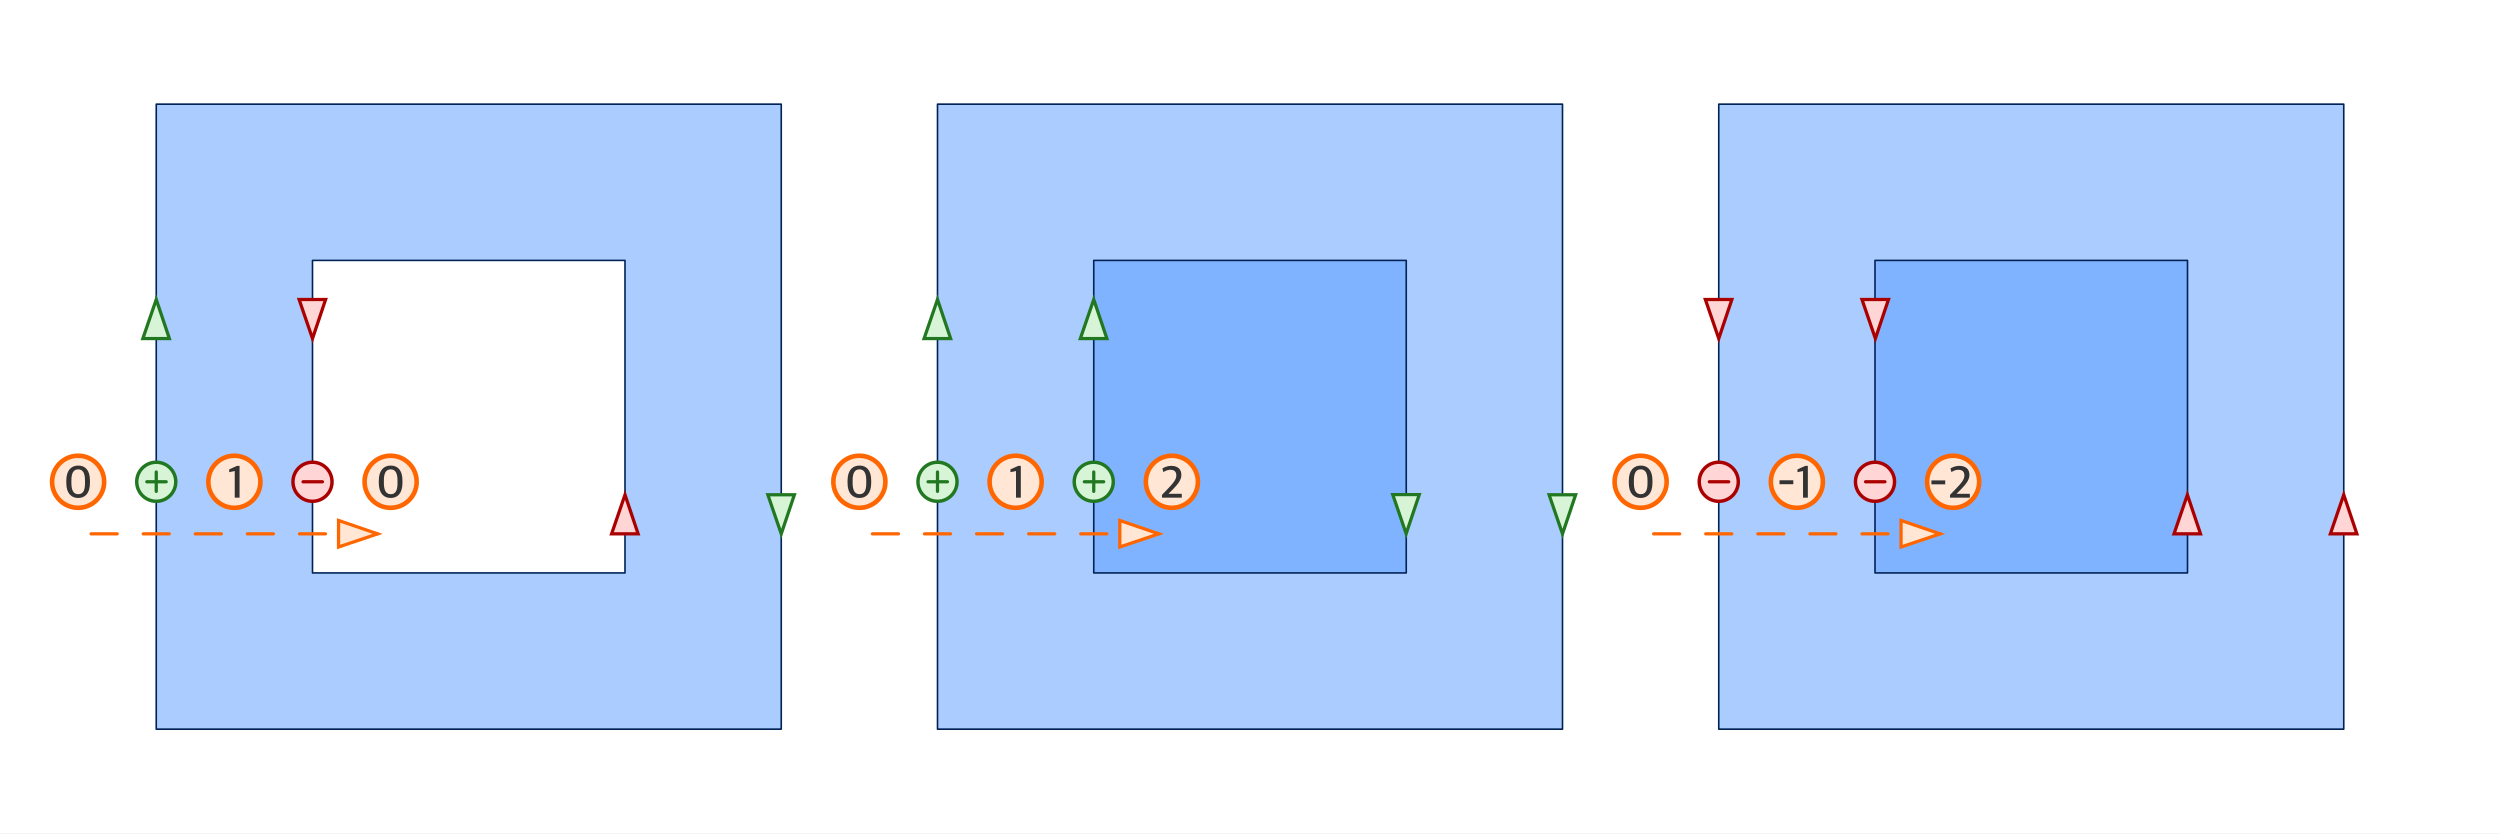
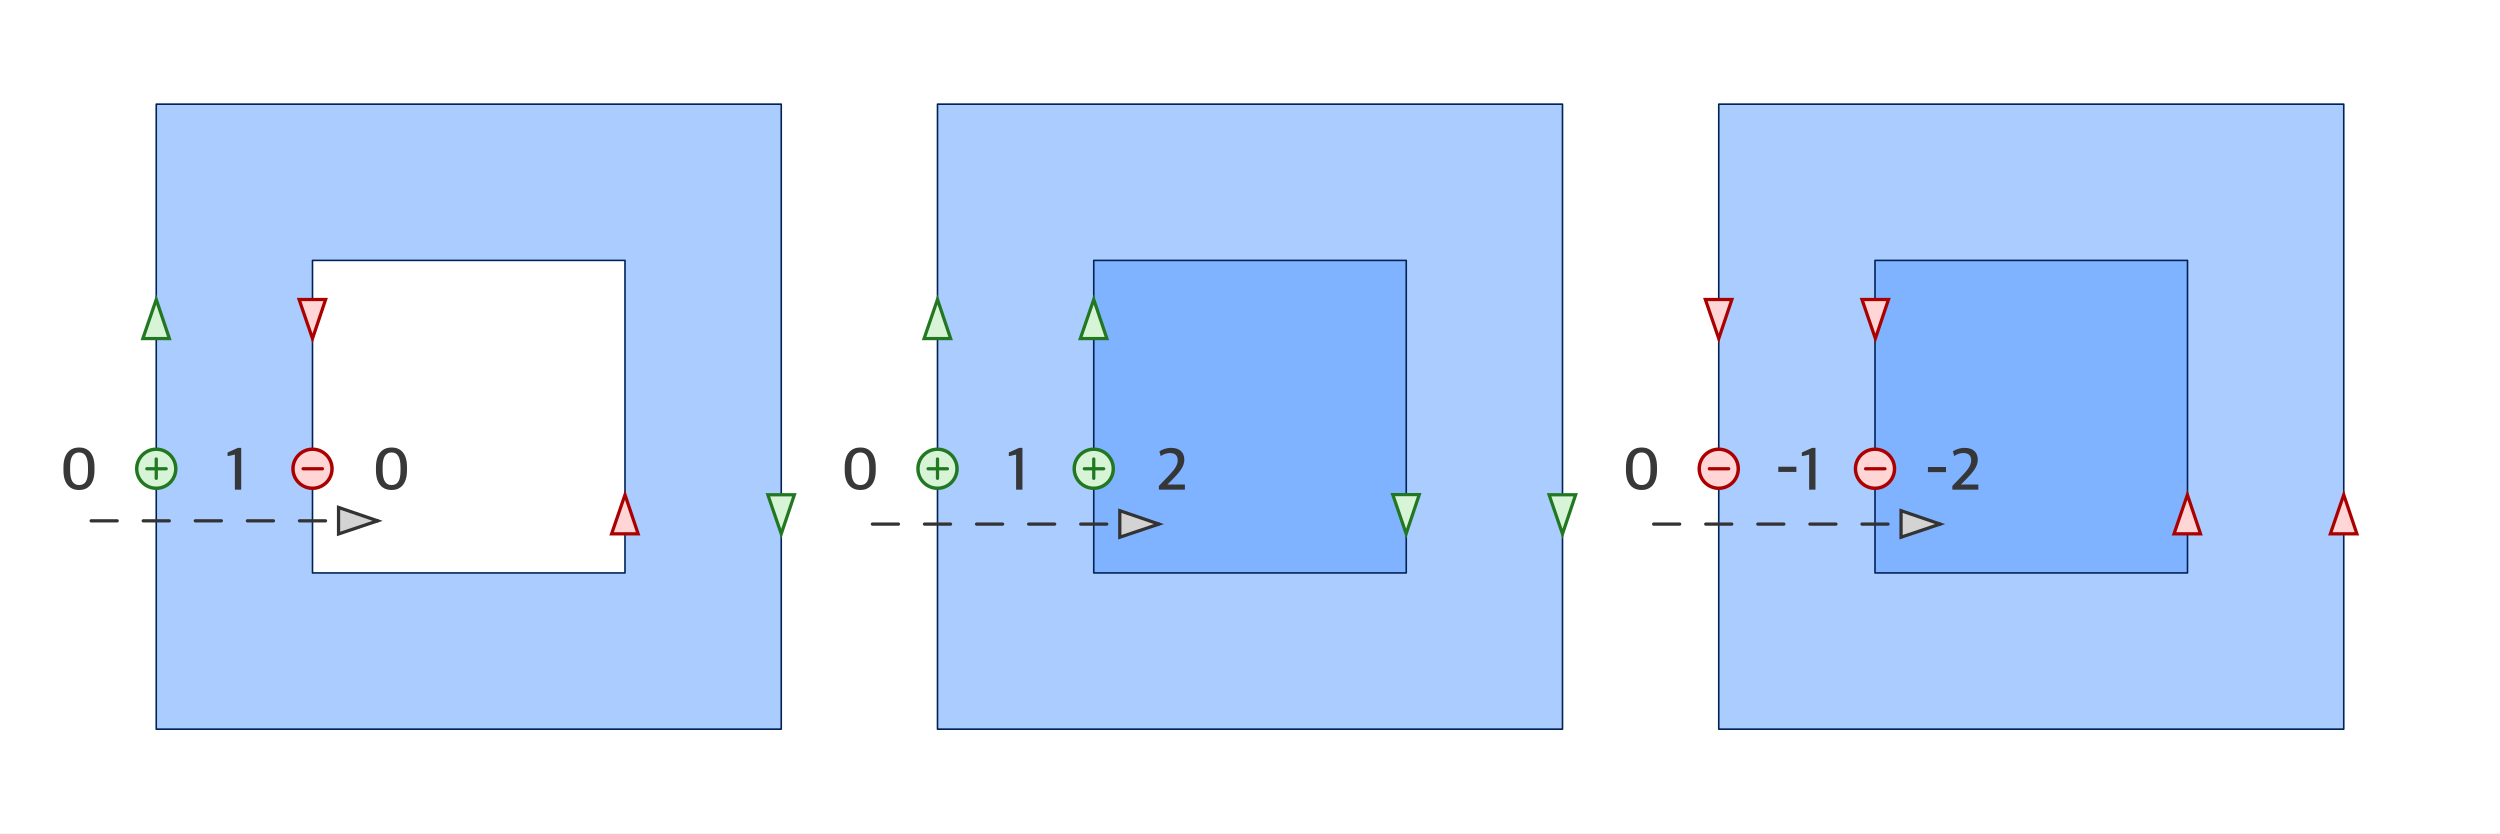
<svg xmlns="http://www.w3.org/2000/svg" width="1536" height="512" viewBox="0 0 1536 512" version="1.1" id="svg5">
  <defs id="defs2" />
  <g id="layer1">
    <rect style="fill:#ffffff;fill-opacity:0.97;stroke:none;stroke-width:2;stroke-linecap:round;stroke-linejoin:round;stroke-miterlimit:16;paint-order:fill markers stroke" id="rect1" width="1536" height="512" x="0" y="0" />
    <path id="rect2" style="fill:#aaccff;stroke:#002255;stroke-width:1;stroke-linecap:round;stroke-linejoin:round;stroke-miterlimit:16;stroke-dasharray:none;stroke-opacity:1;paint-order:fill markers stroke;fill-opacity:1" d="M 96,64 V 448 H 480 V 64 Z m 96,96 H 384 V 352 H 192 Z" />
    <rect style="fill:#aaccff;stroke:#002255;stroke-width:1;stroke-linecap:round;stroke-linejoin:round;stroke-miterlimit:16;stroke-dasharray:none;stroke-opacity:1;paint-order:fill markers stroke;fill-opacity:1" id="rect3" width="384" height="384" x="576" y="64" />
    <rect style="fill:#aaccff;stroke:#002255;stroke-width:1;stroke-linecap:round;stroke-linejoin:round;stroke-miterlimit:16;stroke-dasharray:none;stroke-opacity:1;paint-order:fill markers stroke;fill-opacity:0.986" id="rect4" width="384" height="384" x="1056" y="64" />
    <rect style="fill:#80b3ff;stroke:#002255;stroke-width:1;stroke-linecap:round;stroke-linejoin:round;stroke-miterlimit:16;stroke-dasharray:none;stroke-opacity:1;paint-order:fill markers stroke;fill-opacity:0.994" id="rect7" width="192" height="192" x="1152" y="160" />
    <path style="fill:#d7f4d7;stroke:#217821;stroke-width:2;stroke-linecap:butt;stroke-linejoin:miter;stroke-dasharray:none;stroke-opacity:1;paint-order:fill markers stroke" d="m 96,184 -8.231,24 h 16.295 z" id="path7" />
    <path style="fill:#d7f4d7;stroke:#217821;stroke-width:2;stroke-linecap:butt;stroke-linejoin:miter;stroke-dasharray:none;stroke-opacity:1;paint-order:fill markers stroke" d="m 480,328 -8.231,-24 h 16.295 z" id="path8" />
    <path style="fill:#ffd5d5;stroke:#aa0000;stroke-width:2;stroke-linecap:butt;stroke-linejoin:miter;stroke-dasharray:none;stroke-opacity:1;paint-order:fill markers stroke" d="m 192,208 -8.231,-24 h 16.295 z" id="path9" />
    <path style="fill:#ffd5d5;stroke:#aa0000;stroke-width:2;stroke-linecap:butt;stroke-linejoin:miter;stroke-dasharray:none;stroke-opacity:1;paint-order:fill markers stroke" d="m 384,304 -8.231,24 h 16.295 z" id="path10" />
    <rect style="fill:#80b3ff;stroke:#002255;stroke-width:1;stroke-linecap:round;stroke-linejoin:round;stroke-miterlimit:16;stroke-dasharray:none;stroke-opacity:1;paint-order:fill markers stroke;fill-opacity:0.994" id="rect6" width="192" height="192" x="672" y="160" />
-     <path style="fill:none;stroke:#ff6600;stroke-width:2;stroke-linecap:round;stroke-linejoin:miter;stroke-opacity:1;stroke-dasharray:16, 16;stroke-dashoffset:0" d="M 232,328 H 56" id="path11" />
-     <path style="fill:#ffe6d5;stroke:#ff6600;stroke-width:2;stroke-linecap:butt;stroke-linejoin:miter;stroke-dasharray:none;stroke-opacity:1;paint-order:fill markers stroke" d="m 232,328 -24,-8.231 v 16.295 z" id="path13" />
+     <path style="fill:#d3d3d3;stroke:#333333;stroke-width:2;stroke-linecap:round;stroke-linejoin:miter;stroke-dasharray:16, 16;stroke-dashoffset:0;stroke-opacity:1" d="M 232,320 H 56" id="path11" />
+     <path style="fill:#d3d3d3;stroke:#333333;stroke-width:2;stroke-linecap:butt;stroke-linejoin:miter;stroke-dasharray:none;stroke-opacity:1;paint-order:fill markers stroke" d="m 232,320 -24,-8.231 v 16.295 z" id="path13" />
    <path style="fill:#d7f4d7;stroke:#217821;stroke-width:2;stroke-linecap:butt;stroke-linejoin:miter;stroke-dasharray:none;stroke-opacity:1;paint-order:fill markers stroke" d="m 576,184 -8.231,24 h 16.295 z" id="path14" />
    <path style="fill:#d7f4d7;stroke:#217821;stroke-width:2;stroke-linecap:butt;stroke-linejoin:miter;stroke-dasharray:none;stroke-opacity:1;paint-order:fill markers stroke" d="m 672,184 -8.231,24 h 16.295 z" id="path15" />
    <path style="fill:#d7f4d7;stroke:#217821;stroke-width:2;stroke-linecap:butt;stroke-linejoin:miter;stroke-dasharray:none;stroke-opacity:1;paint-order:fill markers stroke" d="m 863.936,327.883 -8.231,-24 H 872 Z" id="path16" />
    <path style="fill:#d7f4d7;stroke:#217821;stroke-width:2;stroke-linecap:butt;stroke-linejoin:miter;stroke-dasharray:none;stroke-opacity:1;paint-order:fill markers stroke" d="m 960,328 -8.231,-24 h 16.295 z" id="path17" />
    <path style="fill:#ffd5d5;stroke:#aa0000;stroke-width:2;stroke-linecap:butt;stroke-linejoin:miter;stroke-dasharray:none;stroke-opacity:1;paint-order:fill markers stroke" d="M 1152.231,208 1144,184 h 16.295 z" id="path18" />
    <path style="fill:#ffd5d5;stroke:#aa0000;stroke-width:2;stroke-linecap:butt;stroke-linejoin:miter;stroke-dasharray:none;stroke-opacity:1;paint-order:fill markers stroke" d="m 1056,208 -8.231,-24 h 16.295 z" id="path19" />
    <path style="fill:#ffd5d5;stroke:#aa0000;stroke-width:2;stroke-linecap:butt;stroke-linejoin:miter;stroke-dasharray:none;stroke-opacity:1;paint-order:fill markers stroke" d="m 1343.936,304 -8.231,24 H 1352 Z" id="path20" />
    <path style="fill:#ffd5d5;stroke:#aa0000;stroke-width:2;stroke-linecap:butt;stroke-linejoin:miter;stroke-dasharray:none;stroke-opacity:1;paint-order:fill markers stroke" d="m 1440,304 -8.231,24 h 16.295 z" id="path21" />
-     <g id="g27" transform="translate(0,-8)">
+     <g id="g27" transform="translate(0,-16)">
      <circle style="fill:#d7f4d7;fill-opacity:1;stroke:#217821;stroke-width:2.121;stroke-linecap:round;stroke-linejoin:round;stroke-miterlimit:16;stroke-dasharray:none;stroke-dashoffset:0;stroke-opacity:1;paint-order:fill markers stroke" id="path25" cx="96" cy="304" r="12" />
      <path style="fill:none;stroke:#217821;stroke-width:2;stroke-linecap:round;stroke-linejoin:miter;stroke-dasharray:none;stroke-opacity:1" d="m 96,298 v 11.897" id="path26" />
      <path style="fill:none;stroke:#217821;stroke-width:2;stroke-linecap:round;stroke-linejoin:miter;stroke-dasharray:none;stroke-opacity:1" d="M 90.211,304 H 102.109" id="path27" />
    </g>
-     <g id="g31">
+     <g id="g31" transform="translate(0,-7.999969)">
      <circle style="fill:#ffd5d5;fill-opacity:1;stroke:#aa0000;stroke-width:2.121;stroke-linecap:round;stroke-linejoin:round;stroke-miterlimit:16;stroke-dasharray:none;stroke-dashoffset:0;stroke-opacity:1;paint-order:fill markers stroke" id="circle30" cx="192" cy="296" r="12" />
      <path style="fill:#ffd5d5;fill-opacity:1;stroke:#aa0000;stroke-width:2;stroke-linecap:round;stroke-linejoin:miter;stroke-dasharray:none;stroke-opacity:1" d="m 186.211,296 h 11.898" id="path31" />
    </g>
-     <g id="g1" transform="matrix(1.333333,0,0,1.333333,-15.95309,-98.66664)">
-       <circle style="fill:#ffe6d5;fill-opacity:1;stroke:#ff6600;stroke-width:2.121;stroke-linecap:round;stroke-linejoin:round;stroke-miterlimit:16;stroke-dasharray:none;stroke-dashoffset:0;stroke-opacity:1;paint-order:fill markers stroke" id="circle32" cx="47.965" cy="296" r="12" />
-       <path style="font-weight:600;font-size:21.333px;line-height:1.45;font-family:'.Apple SD Gothic NeoI';-inkscape-font-specification:'.Apple SD Gothic NeoI Semi-Bold';word-spacing:0px;direction:rtl;fill:#333333" d="m 47.997,303.467 c 3.008,0 5.419,-1.941 5.419,-6.955 v -1.088 c 0,-5.056 -2.453,-6.891 -5.376,-6.891 -2.944,0 -5.525,1.813 -5.525,6.976 v 1.024 c 0,4.928 2.411,6.933 5.483,6.933 z m 0,-1.749 c -2.069,0 -3.136,-1.643 -3.136,-5.12 v -1.323 c 0,-3.456 1.088,-4.992 3.157,-4.992 2.048,0 3.115,1.6 3.115,5.12 v 1.323 c 0,3.563 -1.067,4.992 -3.136,4.992 z" id="text23" aria-label="0" />
-     </g>
-     <g id="g2" transform="translate(-4,-4.000009)">
-       <circle style="fill:#ffe6d5;fill-opacity:1;stroke:#ff6600;stroke-width:2.828;stroke-linecap:round;stroke-linejoin:round;stroke-miterlimit:16;stroke-dasharray:none;stroke-dashoffset:0;stroke-opacity:1;paint-order:fill markers stroke" id="circle34" cx="148" cy="300" r="16" />
-       <path style="font-weight:600;font-size:21.333px;line-height:1.45;font-family:'.Apple SD Gothic NeoI';-inkscape-font-specification:'.Apple SD Gothic NeoI Semi-Bold';word-spacing:0px;direction:rtl;fill:#333333;stroke-width:1.333" d="m 148.228,309.785 h 2.958 V 290.215 h -1.564 l -4.807,2.162 v 1.735 l 3.413,-0.74 z" id="text34" aria-label="1" />
-     </g>
-     <g id="g3" transform="matrix(1.333333,0,0,1.333333,-79.99999,-98.66666)">
-       <circle style="fill:#ffe6d5;fill-opacity:1;stroke:#ff6600;stroke-width:2.121;stroke-linecap:round;stroke-linejoin:round;stroke-miterlimit:16;stroke-dasharray:none;stroke-dashoffset:0;stroke-opacity:1;paint-order:fill markers stroke" id="circle36" cx="240" cy="296" r="12" />
-       <path style="font-weight:600;font-size:21.333px;line-height:1.45;font-family:'.Apple SD Gothic NeoI';-inkscape-font-specification:'.Apple SD Gothic NeoI Semi-Bold';word-spacing:0px;direction:rtl;fill:#333333" d="m 240.032,303.467 c 3.008,0 5.419,-1.941 5.419,-6.955 v -1.088 c 0,-5.056 -2.453,-6.891 -5.376,-6.891 -2.944,0 -5.525,1.813 -5.525,6.976 v 1.024 c 0,4.928 2.411,6.933 5.483,6.933 z m 0,-1.749 c -2.069,0 -3.136,-1.643 -3.136,-5.12 v -1.323 c 0,-3.456 1.088,-4.992 3.157,-4.992 2.048,0 3.115,1.6 3.115,5.12 v 1.323 c 0,3.563 -1.067,4.992 -3.136,4.992 z" id="text36" aria-label="0" />
-     </g>
-     <path style="fill:none;stroke:#ff6600;stroke-width:2;stroke-linecap:round;stroke-linejoin:miter;stroke-dasharray:16, 16;stroke-dashoffset:0;stroke-opacity:1" d="M 712,328 H 536" id="path38" />
-     <path style="fill:#ffe6d5;stroke:#ff6600;stroke-width:2;stroke-linecap:butt;stroke-linejoin:miter;stroke-dasharray:none;stroke-opacity:1;paint-order:fill markers stroke" d="m 712,328 -24,-8.231 v 16.295 z" id="path39" />
-     <g id="g41" transform="translate(480,-7.999969)">
+     <path style="fill:#d3d3d3;stroke:#333333;stroke-width:2;stroke-linecap:round;stroke-linejoin:miter;stroke-dasharray:16, 16;stroke-dashoffset:0;stroke-opacity:1" d="M 712,322 H 536" id="path38" />
+     <path style="fill:#d3d3d3;stroke:#333333;stroke-width:2;stroke-linecap:butt;stroke-linejoin:miter;stroke-dasharray:none;stroke-opacity:1;paint-order:fill markers stroke" d="m 712,322 -24,-8.231 v 16.295 z" id="path39" />
+     <g id="g41" transform="translate(480,-16)">
      <circle style="fill:#d7f4d7;fill-opacity:1;stroke:#217821;stroke-width:2.121;stroke-linecap:round;stroke-linejoin:round;stroke-miterlimit:16;stroke-dasharray:none;stroke-dashoffset:0;stroke-opacity:1;paint-order:fill markers stroke" id="circle39" cx="96" cy="304" r="12" />
      <path style="fill:none;stroke:#217821;stroke-width:2;stroke-linecap:round;stroke-linejoin:miter;stroke-dasharray:none;stroke-opacity:1" d="m 96,298 v 11.897" id="path40" />
      <path style="fill:none;stroke:#217821;stroke-width:2;stroke-linecap:round;stroke-linejoin:miter;stroke-dasharray:none;stroke-opacity:1" d="M 90.211,304 H 102.109" id="path41" />
    </g>
-     <g id="g4" transform="matrix(1.333333,0,0,1.333333,-175.9531,-98.66665)">
-       <circle style="fill:#ffe6d5;fill-opacity:1;stroke:#ff6600;stroke-width:2.121;stroke-linecap:round;stroke-linejoin:round;stroke-miterlimit:16;stroke-dasharray:none;stroke-dashoffset:0;stroke-opacity:1;paint-order:fill markers stroke" id="circle42" cx="527.965" cy="296" r="12" />
-       <path style="font-weight:600;font-size:21.333px;line-height:1.45;font-family:'.Apple SD Gothic NeoI';-inkscape-font-specification:'.Apple SD Gothic NeoI Semi-Bold';word-spacing:0px;direction:rtl;fill:#333333" d="m 527.997,303.467 c 3.008,0 5.419,-1.941 5.419,-6.955 v -1.088 c 0,-5.056 -2.453,-6.891 -5.376,-6.891 -2.944,0 -5.525,1.813 -5.525,6.976 v 1.024 c 0,4.928 2.411,6.933 5.483,6.933 z m 0,-1.749 c -2.069,0 -3.136,-1.643 -3.136,-5.12 v -1.323 c 0,-3.456 1.088,-4.992 3.157,-4.992 2.048,0 3.115,1.6 3.115,5.12 v 1.323 c 0,3.563 -1.067,4.992 -3.136,4.992 z" id="text42" aria-label="0" />
-     </g>
-     <g id="g5" transform="matrix(1.333333,0,0,1.333333,-208,-98.66665)">
-       <circle style="fill:#ffe6d5;fill-opacity:1;stroke:#ff6600;stroke-width:2.121;stroke-linecap:round;stroke-linejoin:round;stroke-miterlimit:16;stroke-dasharray:none;stroke-dashoffset:0;stroke-opacity:1;paint-order:fill markers stroke" id="circle43" cx="624" cy="296" r="12" />
-       <path style="font-weight:600;font-size:21.333px;line-height:1.45;font-family:'.Apple SD Gothic NeoI';-inkscape-font-specification:'.Apple SD Gothic NeoI Semi-Bold';word-spacing:0px;direction:rtl;fill:#333333" d="m 624.171,303.339 h 2.219 v -14.677 h -1.173 l -3.605,1.621 v 1.301 l 2.56,-0.555 z" id="text43" aria-label="1" />
-     </g>
-     <g id="g6" transform="matrix(1.333333,0,0,1.333333,-240,-98.66668)">
-       <circle style="fill:#ffe6d5;fill-opacity:1;stroke:#ff6600;stroke-width:2.121;stroke-linecap:round;stroke-linejoin:round;stroke-miterlimit:16;stroke-dasharray:none;stroke-dashoffset:0;stroke-opacity:1;paint-order:fill markers stroke" id="circle44" cx="720" cy="296" r="12" />
-       <path style="font-weight:600;font-size:21.333px;line-height:1.45;font-family:'.Apple SD Gothic NeoI';-inkscape-font-specification:'.Apple SD Gothic NeoI Semi-Bold';word-spacing:0px;direction:rtl;fill:#333333" d="m 715.435,303.339 h 9.131 v -1.792 h -6.144 l 1.963,-1.963 c 2.048,-2.155 3.989,-4.203 3.989,-6.741 0,-2.603 -1.621,-4.181 -4.693,-4.181 -1.643,0 -3.115,0.619 -4.053,1.195 l 0.448,1.685 c 0.811,-0.533 2.005,-1.067 3.093,-1.067 1.92,0 2.88,0.789 2.88,2.624 0,1.92 -1.536,3.627 -3.541,5.739 l -3.072,3.2 z" id="text44" aria-label="2" />
-     </g>
-     <g id="g46" transform="translate(576,-8)">
+     <g id="g46" transform="translate(576,-16)">
      <circle style="fill:#d7f4d7;fill-opacity:1;stroke:#217821;stroke-width:2.121;stroke-linecap:round;stroke-linejoin:round;stroke-miterlimit:16;stroke-dasharray:none;stroke-dashoffset:0;stroke-opacity:1;paint-order:fill markers stroke" id="circle45" cx="96" cy="304" r="12" />
      <path style="fill:none;stroke:#217821;stroke-width:2;stroke-linecap:round;stroke-linejoin:miter;stroke-dasharray:none;stroke-opacity:1" d="m 96,298 v 11.897" id="path45" />
      <path style="fill:none;stroke:#217821;stroke-width:2;stroke-linecap:round;stroke-linejoin:miter;stroke-dasharray:none;stroke-opacity:1" d="M 90.211,304 H 102.109" id="path46" />
    </g>
-     <path style="fill:none;stroke:#ff6600;stroke-width:2;stroke-linecap:round;stroke-linejoin:miter;stroke-dasharray:16, 16;stroke-dashoffset:0;stroke-opacity:1" d="M 1192,328 H 1016" id="path47" />
-     <path style="fill:#ffe6d5;stroke:#ff6600;stroke-width:2;stroke-linecap:butt;stroke-linejoin:miter;stroke-dasharray:none;stroke-opacity:1;paint-order:fill markers stroke" d="m 1192,328 -24,-8.231 v 16.295 z" id="path48" />
-     <g id="g7" transform="matrix(1.333333,0,0,1.333333,-335.953,-98.66667)">
-       <circle style="fill:#ffe6d5;fill-opacity:1;stroke:#ff6600;stroke-width:2.121;stroke-linecap:round;stroke-linejoin:round;stroke-miterlimit:16;stroke-dasharray:none;stroke-dashoffset:0;stroke-opacity:1;paint-order:fill markers stroke" id="circle50" cx="1007.965" cy="296" r="12" />
-       <path style="font-weight:600;font-size:21.333px;line-height:1.45;font-family:'.Apple SD Gothic NeoI';-inkscape-font-specification:'.Apple SD Gothic NeoI Semi-Bold';word-spacing:0px;direction:rtl;fill:#333333" d="m 1007.997,303.467 c 3.008,0 5.419,-1.941 5.419,-6.955 v -1.088 c 0,-5.056 -2.453,-6.891 -5.376,-6.891 -2.944,0 -5.525,1.813 -5.525,6.976 v 1.024 c 0,4.928 2.411,6.933 5.483,6.933 z m 0,-1.749 c -2.069,0 -3.136,-1.643 -3.136,-5.12 v -1.323 c 0,-3.456 1.088,-4.992 3.157,-4.992 2.048,0 3.115,1.6 3.115,5.12 v 1.323 c 0,3.563 -1.067,4.992 -3.136,4.992 z" id="text50" aria-label="0" />
-     </g>
-     <g id="g8" transform="matrix(1.333333,0,0,1.333333,-368,-98.66667)">
-       <circle style="fill:#ffe6d5;fill-opacity:1;stroke:#ff6600;stroke-width:2.121;stroke-linecap:round;stroke-linejoin:round;stroke-miterlimit:16;stroke-dasharray:none;stroke-dashoffset:0;stroke-opacity:1;paint-order:fill markers stroke" id="circle51" cx="1104" cy="296" r="12" />
-       <path style="font-weight:600;font-size:21.333px;line-height:1.45;font-family:'.Apple SD Gothic NeoI';-inkscape-font-specification:'.Apple SD Gothic NeoI Semi-Bold';word-spacing:0px;direction:rtl;fill:#333333" d="m 1106.837,303.339 h 2.219 v -14.677 h -1.173 l -3.605,1.621 v 1.301 l 2.56,-0.555 z M 1096,297.109 h 6.357 V 295.296 H 1096 Z" id="text51" aria-label="1-" />
-     </g>
-     <g id="g9" transform="matrix(1.333333,0,0,1.333333,-400,-98.66666)">
-       <circle style="fill:#ffe6d5;fill-opacity:1;stroke:#ff6600;stroke-width:2.121;stroke-linecap:round;stroke-linejoin:round;stroke-miterlimit:16;stroke-dasharray:none;stroke-dashoffset:0;stroke-opacity:1;paint-order:fill markers stroke" id="circle52" cx="1200" cy="296" r="12" />
-       <path style="font-weight:600;font-size:21.333px;line-height:1.45;font-family:'.Apple SD Gothic NeoI';-inkscape-font-specification:'.Apple SD Gothic NeoI Semi-Bold';word-spacing:0px;direction:rtl;fill:#333333" d="m 1198.576,303.339 h 9.131 v -1.792 h -6.144 l 1.963,-1.963 c 2.048,-2.155 3.989,-4.203 3.989,-6.741 0,-2.603 -1.621,-4.181 -4.693,-4.181 -1.643,0 -3.115,0.619 -4.053,1.195 l 0.448,1.685 c 0.811,-0.533 2.005,-1.067 3.093,-1.067 1.92,0 2.88,0.789 2.88,2.624 0,1.92 -1.536,3.627 -3.541,5.739 l -3.072,3.2 z M 1190,297.195 h 6.357 v -1.813 H 1190 Z" id="text52" aria-label="2-" />
-     </g>
-     <g id="g55" transform="translate(864,2.8564453e-5)">
+     <path style="fill:#d3d3d3;stroke:#333333;stroke-width:2;stroke-linecap:round;stroke-linejoin:miter;stroke-dasharray:16, 16;stroke-dashoffset:0;stroke-opacity:1" d="M 1192,322 H 1016" id="path47" />
+     <path style="fill:#d3d3d3;stroke:#333333;stroke-width:2;stroke-linecap:butt;stroke-linejoin:miter;stroke-dasharray:none;stroke-opacity:1;paint-order:fill markers stroke" d="m 1192,322 -24,-8.231 v 16.295 z" id="path48" />
+     <g id="g55" transform="translate(864,-7.999971)">
      <circle style="fill:#ffd5d5;fill-opacity:1;stroke:#aa0000;stroke-width:2.121;stroke-linecap:round;stroke-linejoin:round;stroke-miterlimit:16;stroke-dasharray:none;stroke-dashoffset:0;stroke-opacity:1;paint-order:fill markers stroke" id="circle54" cx="192" cy="296" r="12" />
      <path style="fill:#ffd5d5;fill-opacity:1;stroke:#aa0000;stroke-width:2;stroke-linecap:round;stroke-linejoin:miter;stroke-dasharray:none;stroke-opacity:1" d="m 186.211,296 h 11.898" id="path55" />
    </g>
-     <g id="g56" transform="translate(960,2.6515961e-5)">
+     <g id="g56" transform="translate(960,-7.999974)">
      <circle style="fill:#ffd5d5;fill-opacity:1;stroke:#aa0000;stroke-width:2.121;stroke-linecap:round;stroke-linejoin:round;stroke-miterlimit:16;stroke-dasharray:none;stroke-dashoffset:0;stroke-opacity:1;paint-order:fill markers stroke" id="circle55" cx="192" cy="296" r="12" />
      <path style="fill:#ffd5d5;fill-opacity:1;stroke:#aa0000;stroke-width:2;stroke-linecap:round;stroke-linejoin:miter;stroke-dasharray:none;stroke-opacity:1" d="m 186.211,296 h 11.898" id="path56" />
    </g>
+     <path style="-inkscape-font-specification:'.Apple SD Gothic NeoI Semi-Bold';fill:#333333;fill-opacity:0.97" d="m 48.576,301.067 c 5.264,0 9.483,-3.397 9.483,-12.171 v -1.904 c 0,-8.848 -4.293,-12.059 -9.408,-12.059 -5.152,0 -9.669,3.173 -9.669,12.208 v 1.792 c 0,8.624 4.219,12.133 9.595,12.133 z m 0,-3.061 c -3.621,0 -5.488,-2.875 -5.488,-8.96 v -2.315 c 0,-6.048 1.904,-8.736 5.525,-8.736 3.584,0 5.451,2.8 5.451,8.96 v 2.315 c 0,6.235 -1.867,8.736 -5.488,8.736 z" id="text1" aria-label="0" />
+     <path style="-inkscape-font-specification:'.Apple SD Gothic NeoI Semi-Bold';fill:#333333;fill-opacity:0.97" d="m 144.299,300.843 h 3.883 v -25.685 h -2.053 l -6.309,2.837 v 2.277 l 4.48,-0.971 z" id="text8" aria-label="1" />
+     <path style="-inkscape-font-specification:'.Apple SD Gothic NeoI Semi-Bold';fill:#333333;fill-opacity:0.97" d="m 240.576,301.067 c 5.264,0 9.483,-3.397 9.483,-12.171 v -1.904 c 0,-8.848 -4.293,-12.059 -9.408,-12.059 -5.152,0 -9.669,3.173 -9.669,12.208 v 1.792 c 0,8.624 4.219,12.133 9.595,12.133 z m 0,-3.061 c -3.621,0 -5.488,-2.875 -5.488,-8.96 v -2.315 c 0,-6.048 1.904,-8.736 5.525,-8.736 3.584,0 5.451,2.8 5.451,8.96 v 2.315 c 0,6.235 -1.867,8.736 -5.488,8.736 z" id="text9" aria-label="0" />
+     <path style="-inkscape-font-specification:'.Apple SD Gothic NeoI Semi-Bold';fill:#333333;fill-opacity:0.97" d="m 528.576,301.067 c 5.264,0 9.483,-3.397 9.483,-12.171 v -1.904 c 0,-8.848 -4.293,-12.059 -9.408,-12.059 -5.152,0 -9.669,3.173 -9.669,12.208 v 1.792 c 0,8.624 4.219,12.133 9.595,12.133 z m 0,-3.061 c -3.621,0 -5.488,-2.875 -5.488,-8.96 v -2.315 c 0,-6.048 1.904,-8.736 5.525,-8.736 3.584,0 5.451,2.8 5.451,8.96 v 2.315 c 0,6.235 -1.867,8.736 -5.488,8.736 z" id="text10" aria-label="0" />
+     <path style="-inkscape-font-specification:'.Apple SD Gothic NeoI Semi-Bold';fill:#333333;fill-opacity:0.97" d="m 624.299,300.843 h 3.883 v -25.685 h -2.053 l -6.309,2.837 v 2.277 l 4.48,-0.971 z" id="text11" aria-label="1" />
+     <path style="-inkscape-font-specification:'.Apple SD Gothic NeoI Semi-Bold';fill:#333333;fill-opacity:0.97" d="m 712.011,300.843 h 15.979 v -3.136 h -10.752 l 3.435,-3.435 c 3.584,-3.771 6.981,-7.355 6.981,-11.797 0,-4.555 -2.837,-7.317 -8.213,-7.317 -2.875,0 -5.451,1.083 -7.093,2.091 l 0.784,2.949 c 1.419,-0.933 3.509,-1.867 5.413,-1.867 3.36,0 5.04,1.381 5.04,4.592 0,3.36 -2.688,6.347 -6.197,10.043 l -5.376,5.6 z" id="text12" aria-label="2" />
+     <path style="-inkscape-font-specification:'.Apple SD Gothic NeoI Semi-Bold';fill:#333333;fill-opacity:0.97" d="m 1008.576,301.067 c 5.264,0 9.483,-3.397 9.483,-12.171 v -1.904 c 0,-8.848 -4.293,-12.059 -9.408,-12.059 -5.152,0 -9.669,3.173 -9.669,12.208 v 1.792 c 0,8.624 4.219,12.133 9.595,12.133 z m 0,-3.061 c -3.621,0 -5.488,-2.875 -5.488,-8.96 v -2.315 c 0,-6.048 1.904,-8.736 5.525,-8.736 3.584,0 5.451,2.8 5.451,8.96 v 2.315 c 0,6.235 -1.867,8.736 -5.488,8.736 z" id="text13" aria-label="0" />
+     <path style="-inkscape-font-specification:'.Apple SD Gothic NeoI Semi-Bold';fill:#333333;fill-opacity:0.97" d="m 1111.541,300.843 h 3.883 v -25.685 h -2.053 l -6.309,2.837 v 2.277 l 4.48,-0.971 z m -18.965,-10.901 h 11.125 V 286.768 h -11.125 z" id="text14" aria-label="1-" />
+     <path style="-inkscape-font-specification:'.Apple SD Gothic NeoI Semi-Bold';fill:#333333;fill-opacity:0.97" d="m 1199.515,300.843 h 15.979 v -3.136 h -10.752 l 3.435,-3.435 c 3.584,-3.771 6.981,-7.355 6.981,-11.797 0,-4.555 -2.837,-7.317 -8.213,-7.317 -2.875,0 -5.451,1.083 -7.093,2.091 l 0.784,2.949 c 1.419,-0.933 3.509,-1.867 5.413,-1.867 3.36,0 5.04,1.381 5.04,4.592 0,3.36 -2.688,6.347 -6.197,10.043 l -5.376,5.6 z m -15.008,-10.752 h 11.125 v -3.173 h -11.125 z" id="text15" aria-label="2-" />
  </g>
</svg>
